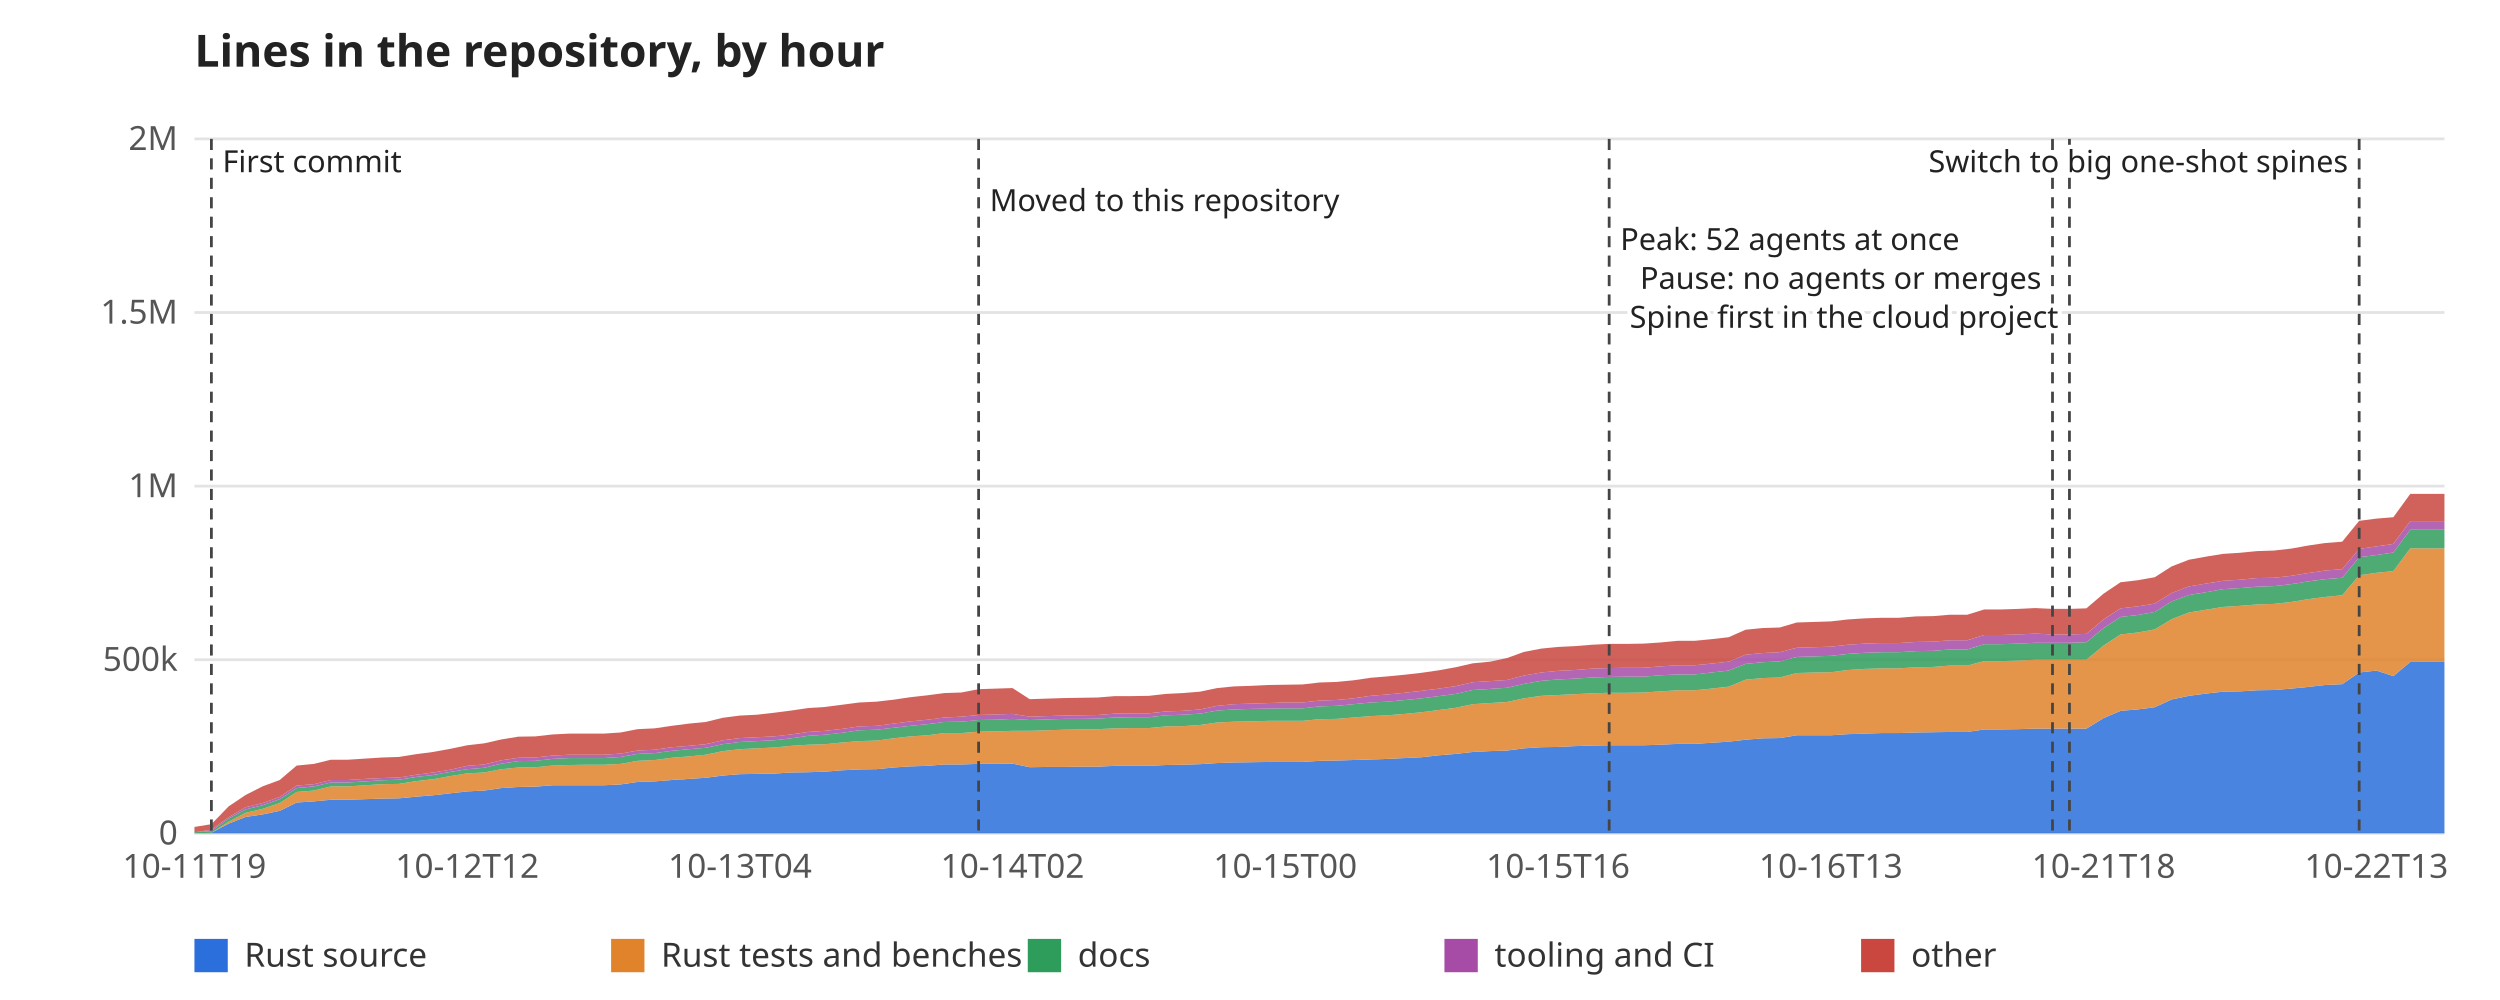
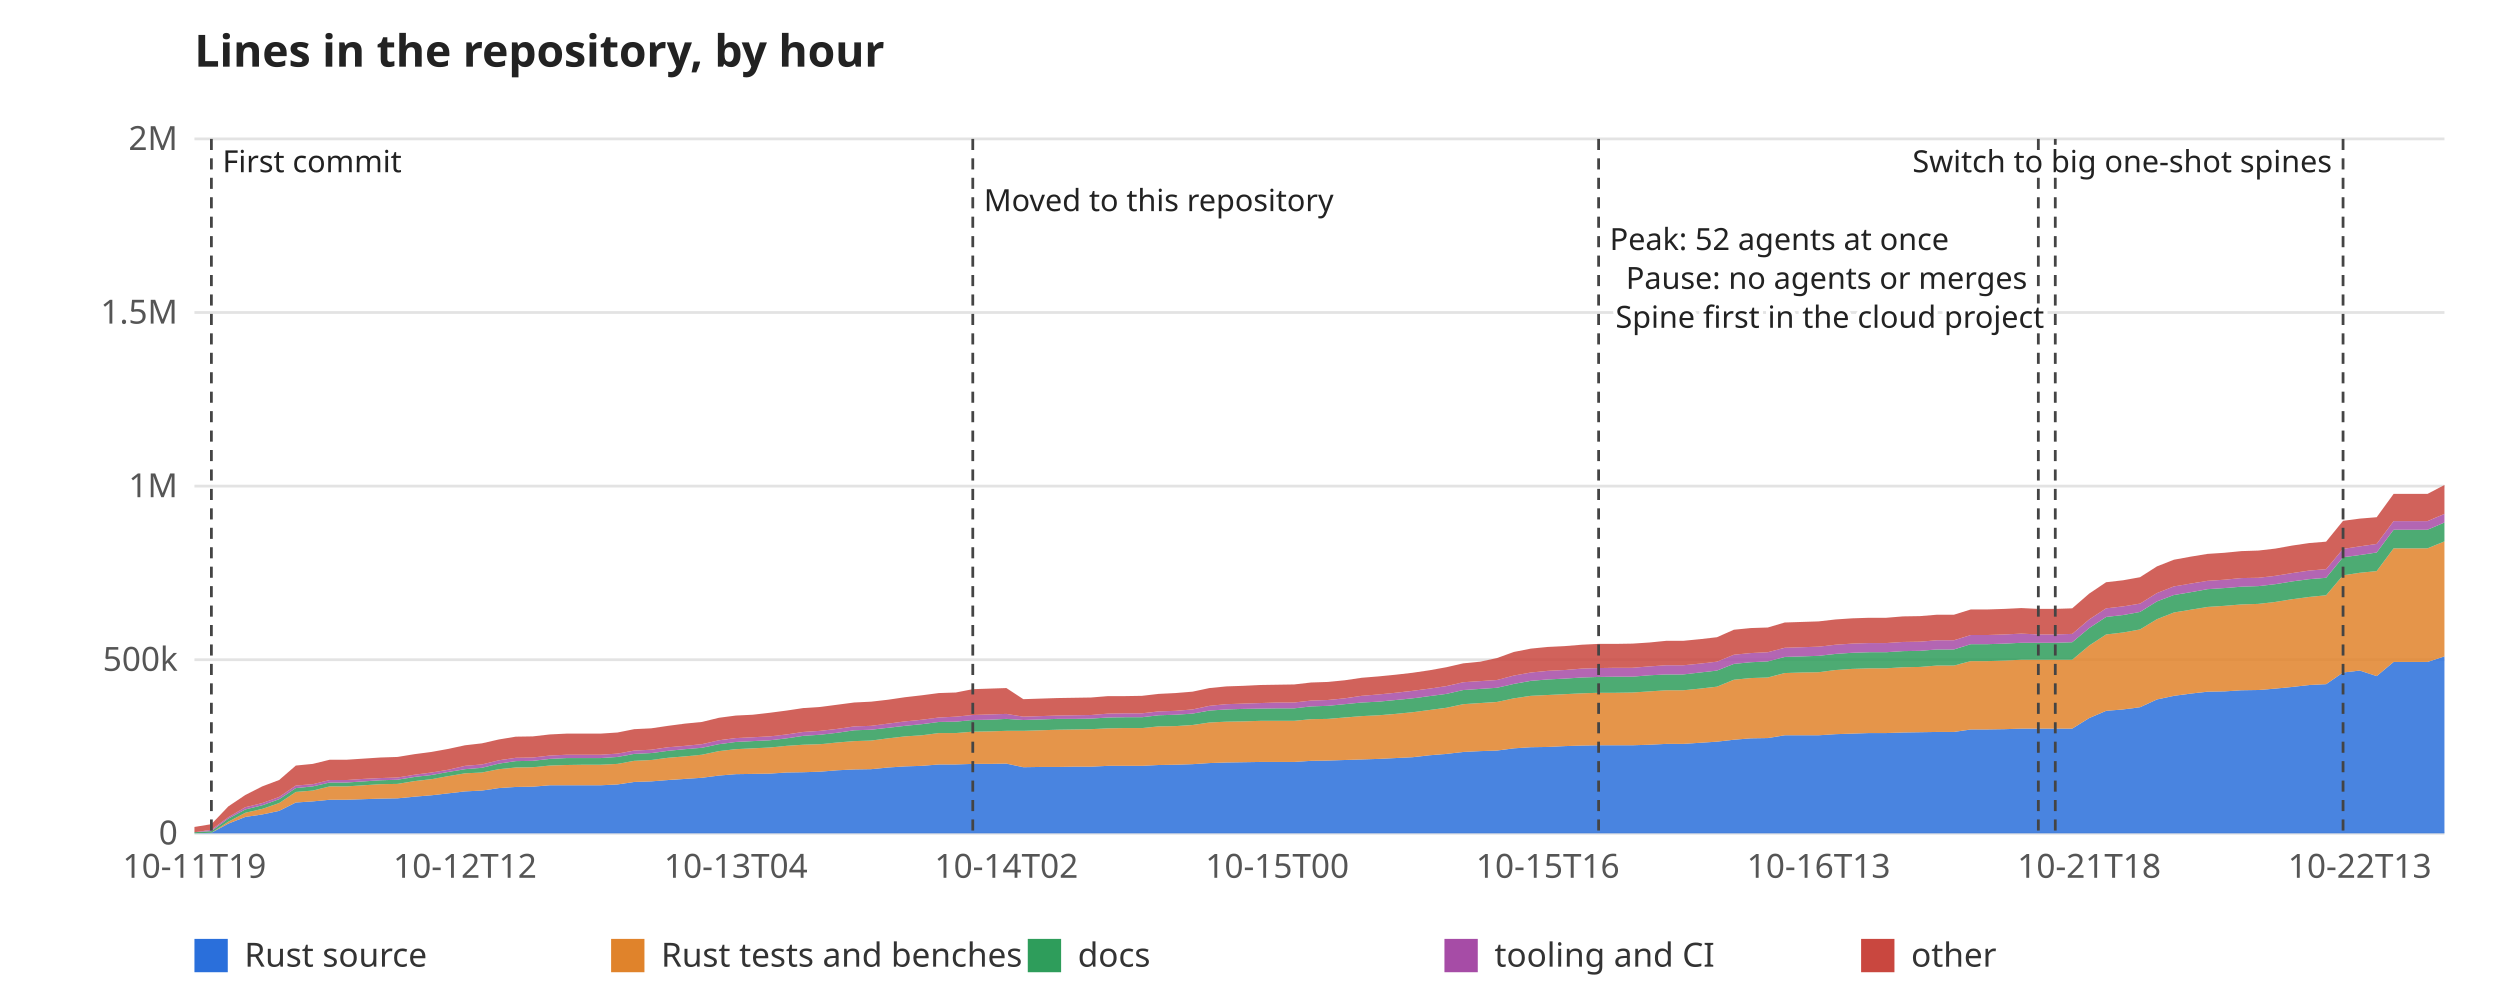
<svg xmlns="http://www.w3.org/2000/svg" viewBox="0 0 900 360" width="900" height="360" font-family="sans-serif" font-size="12">
  <rect width="900" height="360" fill="#fff" />
  <text x="70" y="24" font-size="16" font-weight="bold" fill="#222">Lines in the repository, by hour</text>
  <line x1="70" x2="880" y1="300.0" y2="300.0" stroke="#e3e3e3" />
  <text x="64" y="304.0" text-anchor="end" fill="#555">0</text>
  <line x1="70" x2="880" y1="237.5" y2="237.5" stroke="#e3e3e3" />
  <text x="64" y="241.5" text-anchor="end" fill="#555">500k</text>
  <line x1="70" x2="880" y1="175.0" y2="175.0" stroke="#e3e3e3" />
  <text x="64" y="179.0" text-anchor="end" fill="#555">1M</text>
  <line x1="70" x2="880" y1="112.5" y2="112.5" stroke="#e3e3e3" />
  <text x="64" y="116.5" text-anchor="end" fill="#555">1.5M</text>
  <line x1="70" x2="880" y1="50.0" y2="50.0" stroke="#e3e3e3" />
  <text x="64" y="54.0" text-anchor="end" fill="#555">2M</text>
  <text x="70.0" y="316" text-anchor="middle" fill="#555">10-11T19</text>
-   <text x="168.2" y="316" text-anchor="middle" fill="#555">10-12T12</text>
-   <text x="266.4" y="316" text-anchor="middle" fill="#555">10-13T04</text>
-   <text x="364.5" y="316" text-anchor="middle" fill="#555">10-14T02</text>
-   <text x="462.7" y="316" text-anchor="middle" fill="#555">10-15T00</text>
-   <text x="560.9" y="316" text-anchor="middle" fill="#555">10-15T16</text>
-   <text x="659.1" y="316" text-anchor="middle" fill="#555">10-16T13</text>
-   <text x="757.3" y="316" text-anchor="middle" fill="#555">10-21T18</text>
-   <text x="855.5" y="316" text-anchor="middle" fill="#555">10-22T13</text>
-   <polygon points="70.0,300.0 76.1,299.8 82.3,296.5 88.4,294.1 94.5,293.2 100.7,291.9 106.8,288.9 113.0,288.5 119.1,287.9 125.2,287.9 131.4,287.7 137.5,287.5 143.6,287.4 149.8,286.8 155.9,286.3 162.0,285.6 168.2,284.9 174.3,284.6 180.5,283.7 186.6,283.3 192.7,283.2 198.9,282.7 205.0,282.7 211.1,282.7 217.3,282.7 223.4,282.4 229.5,281.5 235.7,281.3 241.8,280.8 248.0,280.4 254.1,280.0 260.2,279.2 266.4,278.7 272.5,278.6 278.6,278.5 284.8,278.1 290.9,278.0 297.0,277.8 303.2,277.3 309.3,277.0 315.5,276.9 321.6,276.3 327.7,275.9 333.9,275.7 340.0,275.2 346.1,275.2 352.3,275.0 358.4,275.0 364.5,274.9 370.7,276.2 376.8,276.1 383.0,276.1 389.1,276.0 395.2,276.0 401.4,275.7 407.5,275.7 413.6,275.7 419.8,275.4 425.9,275.3 432.0,275.1 438.2,274.7 444.3,274.5 450.5,274.4 456.6,274.3 462.7,274.3 468.9,274.3 475.0,273.9 481.1,273.8 487.3,273.6 493.4,273.4 499.5,273.2 505.7,272.9 511.8,272.6 518.0,271.9 524.1,271.4 530.2,270.7 536.4,270.4 542.5,270.2 548.6,269.4 554.8,269.0 560.9,268.9 567.0,268.6 573.2,268.4 579.3,268.3 585.5,268.3 591.6,268.3 597.7,268.1 603.9,267.8 610.0,267.8 616.1,267.4 622.3,267.0 628.4,266.3 634.5,265.8 640.7,265.7 646.8,264.7 653.0,264.7 659.1,264.7 665.2,264.3 671.4,264.1 677.5,263.9 683.6,263.9 689.8,263.7 695.9,263.6 702.0,263.5 708.2,263.5 714.3,262.6 720.5,262.6 726.6,262.5 732.7,262.3 738.9,262.3 745.0,262.3 751.1,262.3 757.3,258.5 763.4,255.9 769.5,255.4 775.7,254.6 781.8,251.8 788.0,250.5 794.1,249.7 800.2,249.0 806.4,248.9 812.5,248.5 818.6,248.4 824.8,247.9 830.9,247.3 837.0,246.6 843.2,246.3 849.3,242.1 855.5,241.4 861.6,243.4 867.7,238.3 873.9,238.3 880.0,238.3 880.0,300.0 873.9,300.0 867.7,300.0 861.6,300.0 855.5,300.0 849.3,300.0 843.2,300.0 837.0,300.0 830.9,300.0 824.8,300.0 818.6,300.0 812.5,300.0 806.4,300.0 800.2,300.0 794.1,300.0 788.0,300.0 781.8,300.0 775.7,300.0 769.5,300.0 763.4,300.0 757.3,300.0 751.1,300.0 745.0,300.0 738.9,300.0 732.7,300.0 726.6,300.0 720.5,300.0 714.3,300.0 708.2,300.0 702.0,300.0 695.9,300.0 689.8,300.0 683.6,300.0 677.5,300.0 671.4,300.0 665.2,300.0 659.1,300.0 653.0,300.0 646.8,300.0 640.7,300.0 634.5,300.0 628.4,300.0 622.3,300.0 616.1,300.0 610.0,300.0 603.9,300.0 597.7,300.0 591.6,300.0 585.5,300.0 579.3,300.0 573.2,300.0 567.0,300.0 560.9,300.0 554.8,300.0 548.6,300.0 542.5,300.0 536.4,300.0 530.2,300.0 524.1,300.0 518.0,300.0 511.8,300.0 505.7,300.0 499.5,300.0 493.4,300.0 487.3,300.0 481.1,300.0 475.0,300.0 468.9,300.0 462.7,300.0 456.6,300.0 450.5,300.0 444.3,300.0 438.2,300.0 432.0,300.0 425.9,300.0 419.8,300.0 413.6,300.0 407.5,300.0 401.4,300.0 395.2,300.0 389.1,300.0 383.0,300.0 376.8,300.0 370.7,300.0 364.5,300.0 358.4,300.0 352.3,300.0 346.1,300.0 340.0,300.0 333.9,300.0 327.7,300.0 321.6,300.0 315.5,300.0 309.3,300.0 303.2,300.0 297.0,300.0 290.9,300.0 284.8,300.0 278.6,300.0 272.5,300.0 266.4,300.0 260.2,300.0 254.1,300.0 248.0,300.0 241.8,300.0 235.7,300.0 229.5,300.0 223.4,300.0 217.3,300.0 211.1,300.0 205.0,300.0 198.9,300.0 192.7,300.0 186.6,300.0 180.5,300.0 174.3,300.0 168.2,300.0 162.0,300.0 155.9,300.0 149.8,300.0 143.6,300.0 137.5,300.0 131.4,300.0 125.2,300.0 119.1,300.0 113.0,300.0 106.8,300.0 100.7,300.0 94.5,300.0 88.4,300.0 82.3,300.0 76.1,300.0 70.0,300.0" fill="#2a6fdb" fill-opacity="0.85" />
-   <polygon points="70.0,300.0 76.1,299.8 82.3,295.8 88.4,292.6 94.5,291.2 100.7,289.1 106.8,285.1 113.0,284.6 119.1,283.1 125.2,283.1 131.4,282.7 137.5,282.3 143.6,282.2 149.8,281.2 155.9,280.5 162.0,279.4 168.2,278.4 174.3,278.1 180.5,276.9 186.6,276.3 192.7,276.2 198.9,275.6 205.0,275.4 211.1,275.3 217.3,275.3 223.4,275.0 229.5,273.9 235.7,273.6 241.8,272.8 248.0,272.3 254.1,271.7 260.2,270.4 266.4,269.7 272.5,269.4 278.6,269.1 284.8,268.5 290.9,268.1 297.0,267.9 303.2,267.3 309.3,266.8 315.5,266.6 321.6,265.8 327.7,265.1 333.9,264.7 340.0,263.9 346.1,263.9 352.3,263.4 358.4,263.3 364.5,263.1 370.7,263.1 376.8,262.9 383.0,262.7 389.1,262.6 395.2,262.5 401.4,262.2 407.5,262.1 413.6,262.1 419.8,261.5 425.9,261.4 432.0,261.0 438.2,260.1 444.3,259.8 450.5,259.7 456.6,259.5 462.7,259.5 468.9,259.5 475.0,258.9 481.1,258.8 487.3,258.3 493.4,257.8 499.5,257.5 505.7,257.0 511.8,256.4 518.0,255.6 524.1,254.8 530.2,253.5 536.4,253.1 542.5,252.7 548.6,251.4 554.8,250.5 560.9,250.2 567.0,249.9 573.2,249.6 579.3,249.4 585.5,249.4 591.6,249.3 597.7,248.9 603.9,248.5 610.0,248.5 616.1,247.9 622.3,247.2 628.4,244.7 634.5,244.1 640.7,243.9 646.8,242.3 653.0,242.1 659.1,242.0 665.2,241.2 671.4,240.8 677.5,240.6 683.6,240.6 689.8,240.2 695.9,240.1 702.0,239.6 708.2,239.6 714.3,238.0 720.5,238.0 726.6,237.8 732.7,237.5 738.9,237.5 745.0,237.5 751.1,237.5 757.3,232.4 763.4,228.4 769.5,227.7 775.7,226.6 781.8,222.9 788.0,220.5 794.1,219.5 800.2,218.5 806.4,218.1 812.5,217.6 818.6,217.4 824.8,216.7 830.9,215.7 837.0,214.9 843.2,214.3 849.3,207.1 855.5,206.2 861.6,205.6 867.7,197.4 873.9,197.4 880.0,197.4 880.0,238.3 873.9,238.3 867.7,238.3 861.6,243.4 855.5,241.4 849.3,242.1 843.2,246.3 837.0,246.6 830.9,247.3 824.8,247.9 818.6,248.4 812.5,248.5 806.4,248.9 800.2,249.0 794.1,249.7 788.0,250.5 781.8,251.8 775.7,254.6 769.5,255.4 763.4,255.9 757.3,258.5 751.1,262.3 745.0,262.3 738.9,262.3 732.7,262.3 726.6,262.5 720.5,262.6 714.3,262.6 708.2,263.5 702.0,263.5 695.9,263.6 689.8,263.7 683.6,263.9 677.5,263.9 671.4,264.1 665.2,264.3 659.1,264.7 653.0,264.7 646.8,264.7 640.7,265.7 634.5,265.8 628.4,266.3 622.3,267.0 616.1,267.4 610.0,267.8 603.9,267.8 597.7,268.1 591.6,268.3 585.5,268.3 579.3,268.3 573.2,268.4 567.0,268.6 560.9,268.9 554.8,269.0 548.6,269.4 542.5,270.2 536.4,270.4 530.2,270.7 524.1,271.4 518.0,271.9 511.8,272.6 505.7,272.9 499.5,273.2 493.4,273.4 487.3,273.6 481.1,273.8 475.0,273.9 468.9,274.3 462.7,274.3 456.6,274.3 450.5,274.4 444.3,274.5 438.2,274.7 432.0,275.1 425.9,275.3 419.8,275.4 413.6,275.7 407.5,275.7 401.4,275.7 395.2,276.0 389.1,276.0 383.0,276.1 376.8,276.1 370.7,276.2 364.5,274.9 358.4,275.0 352.3,275.0 346.1,275.2 340.0,275.2 333.9,275.7 327.7,275.9 321.6,276.3 315.5,276.9 309.3,277.0 303.2,277.3 297.0,277.8 290.9,278.0 284.8,278.1 278.6,278.5 272.5,278.6 266.4,278.7 260.2,279.2 254.1,280.0 248.0,280.4 241.8,280.8 235.7,281.3 229.5,281.5 223.4,282.4 217.3,282.7 211.1,282.7 205.0,282.7 198.9,282.7 192.7,283.2 186.6,283.3 180.5,283.7 174.3,284.6 168.2,284.9 162.0,285.6 155.9,286.3 149.8,286.8 143.6,287.4 137.5,287.5 131.4,287.7 125.2,287.9 119.1,287.9 113.0,288.5 106.8,288.9 100.7,291.9 94.5,293.2 88.4,294.1 82.3,296.5 76.1,299.8 70.0,300.0" fill="#e0832b" fill-opacity="0.85" />
-   <polygon points="70.0,299.6 76.1,299.2 82.3,294.7 88.4,291.4 94.5,289.9 100.7,287.7 106.8,283.7 113.0,283.1 119.1,281.7 125.2,281.7 131.4,281.3 137.5,280.9 143.6,280.7 149.8,279.7 155.9,279.0 162.0,277.9 168.2,276.9 174.3,276.4 180.5,274.9 186.6,274.0 192.7,273.9 198.9,273.2 205.0,272.9 211.1,272.9 217.3,272.9 223.4,272.5 229.5,271.4 235.7,271.1 241.8,270.3 248.0,269.7 254.1,269.2 260.2,267.9 266.4,267.1 272.5,266.8 278.6,266.5 284.8,265.8 290.9,264.9 297.0,264.5 303.2,263.8 309.3,262.9 315.5,262.7 321.6,262.0 327.7,261.3 333.9,260.7 340.0,259.9 346.1,259.8 352.3,259.2 358.4,259.1 364.5,258.8 370.7,259.2 376.8,259.0 383.0,258.8 389.1,258.8 395.2,258.7 401.4,258.3 407.5,258.2 413.6,258.2 419.8,257.5 425.9,257.3 432.0,256.9 438.2,255.8 444.3,255.4 450.5,255.2 456.6,255.1 462.7,255.0 468.9,255.0 475.0,254.3 481.1,254.1 487.3,253.5 493.4,252.9 499.5,252.6 505.7,252.0 511.8,251.4 518.0,250.6 524.1,249.8 530.2,248.4 536.4,248.0 542.5,247.6 548.6,246.2 554.8,245.1 560.9,244.6 567.0,244.3 573.2,243.9 579.3,243.7 585.5,243.6 591.6,243.6 597.7,243.1 603.9,242.8 610.0,242.8 616.1,242.1 622.3,241.4 628.4,239.0 634.5,238.4 640.7,238.1 646.8,236.5 653.0,236.3 659.1,236.1 665.2,235.4 671.4,235.0 677.5,234.8 683.6,234.8 689.8,234.4 695.9,234.3 702.0,233.8 708.2,233.8 714.3,231.9 720.5,231.9 726.6,231.7 732.7,231.4 738.9,231.4 745.0,231.4 751.1,231.2 757.3,226.1 763.4,222.1 769.5,221.4 775.7,220.3 781.8,216.5 788.0,214.2 794.1,213.2 800.2,212.1 806.4,211.7 812.5,211.2 818.6,211.0 824.8,210.3 830.9,209.3 837.0,208.5 843.2,208.0 849.3,200.6 855.5,199.8 861.6,198.9 867.7,190.7 873.9,190.7 880.0,190.7 880.0,197.4 873.9,197.4 867.7,197.4 861.6,205.6 855.5,206.2 849.3,207.1 843.2,214.3 837.0,214.9 830.9,215.7 824.8,216.7 818.6,217.4 812.5,217.6 806.4,218.1 800.2,218.5 794.1,219.5 788.0,220.5 781.8,222.9 775.7,226.6 769.5,227.7 763.4,228.4 757.3,232.4 751.1,237.5 745.0,237.5 738.9,237.5 732.7,237.5 726.6,237.8 720.5,238.0 714.3,238.0 708.2,239.6 702.0,239.6 695.9,240.1 689.8,240.2 683.6,240.6 677.5,240.6 671.4,240.8 665.2,241.2 659.1,242.0 653.0,242.1 646.8,242.3 640.7,243.9 634.5,244.1 628.4,244.7 622.3,247.2 616.1,247.9 610.0,248.5 603.9,248.5 597.7,248.9 591.6,249.3 585.5,249.4 579.3,249.4 573.2,249.6 567.0,249.9 560.9,250.2 554.8,250.5 548.6,251.4 542.5,252.7 536.4,253.1 530.2,253.5 524.1,254.8 518.0,255.6 511.8,256.4 505.7,257.0 499.5,257.5 493.4,257.8 487.3,258.3 481.1,258.8 475.0,258.9 468.9,259.5 462.7,259.5 456.6,259.5 450.5,259.7 444.3,259.8 438.2,260.1 432.0,261.0 425.9,261.4 419.8,261.5 413.6,262.1 407.5,262.1 401.4,262.2 395.2,262.5 389.1,262.6 383.0,262.7 376.8,262.9 370.7,263.1 364.5,263.1 358.4,263.3 352.3,263.4 346.1,263.9 340.0,263.9 333.9,264.7 327.7,265.1 321.6,265.8 315.5,266.6 309.3,266.8 303.2,267.3 297.0,267.9 290.9,268.1 284.8,268.5 278.6,269.1 272.5,269.4 266.4,269.7 260.2,270.4 254.1,271.7 248.0,272.3 241.8,272.8 235.7,273.6 229.5,273.9 223.4,275.0 217.3,275.3 211.1,275.3 205.0,275.4 198.9,275.6 192.7,276.2 186.6,276.3 180.5,276.9 174.3,278.1 168.2,278.4 162.0,279.4 155.9,280.5 149.8,281.2 143.6,282.2 137.5,282.3 131.4,282.7 125.2,283.1 119.1,283.1 113.0,284.6 106.8,285.1 100.7,289.1 94.5,291.2 88.4,292.6 82.3,295.8 76.1,299.8 70.0,300.0" fill="#2e9d5b" fill-opacity="0.85" />
-   <polygon points="70.0,299.6 76.1,298.7 82.3,294.2 88.4,290.6 94.5,289.1 100.7,286.9 106.8,282.8 113.0,282.3 119.1,280.8 125.2,280.8 131.4,280.4 137.5,280.1 143.6,279.9 149.8,278.9 155.9,278.1 162.0,277.1 168.2,275.7 174.3,275.2 180.5,273.7 186.6,272.8 192.7,272.7 198.9,272.0 205.0,271.7 211.1,271.7 217.3,271.7 223.4,271.3 229.5,270.2 235.7,269.9 241.8,269.0 248.0,268.5 254.1,267.9 260.2,266.5 266.4,265.7 272.5,265.4 278.6,265.1 284.8,264.4 290.9,263.5 297.0,263.1 303.2,262.4 309.3,261.5 315.5,261.3 321.6,260.5 327.7,259.7 333.9,259.1 340.0,258.3 346.1,258.0 352.3,257.4 358.4,257.2 364.5,257.0 370.7,258.0 376.8,257.8 383.0,257.6 389.1,257.5 395.2,257.4 401.4,256.9 407.5,256.8 413.6,256.8 419.8,256.1 425.9,255.9 432.0,255.4 438.2,254.1 444.3,253.5 450.5,253.3 456.6,253.1 462.7,252.9 468.9,252.9 475.0,252.2 481.1,252.0 487.3,251.4 493.4,250.5 499.5,250.0 505.7,249.4 511.8,248.7 518.0,247.9 524.1,247.0 530.2,245.6 536.4,245.2 542.5,244.8 548.6,243.2 554.8,242.1 560.9,241.5 567.0,241.2 573.2,240.7 579.3,240.5 585.5,240.4 591.6,240.4 597.7,239.9 603.9,239.5 610.0,239.5 616.1,238.9 622.3,238.2 628.4,235.7 634.5,235.1 640.7,234.8 646.8,233.2 653.0,233.0 659.1,232.8 665.2,232.1 671.4,231.7 677.5,231.5 683.6,231.5 689.8,231.1 695.9,231.0 702.0,230.5 708.2,230.5 714.3,228.6 720.5,228.6 726.6,228.4 732.7,228.1 738.9,228.4 745.0,228.4 751.1,228.2 757.3,223.0 763.4,219.0 769.5,218.3 775.7,217.3 781.8,213.5 788.0,211.1 794.1,210.1 800.2,209.1 806.4,208.7 812.5,208.1 818.6,208.0 824.8,207.3 830.9,206.3 837.0,205.4 843.2,204.9 849.3,197.6 855.5,196.7 861.6,195.8 867.7,187.6 873.9,187.6 880.0,187.6 880.0,190.7 873.9,190.7 867.7,190.7 861.6,198.9 855.5,199.8 849.3,200.6 843.2,208.0 837.0,208.5 830.9,209.3 824.8,210.3 818.6,211.0 812.5,211.2 806.4,211.7 800.2,212.1 794.1,213.2 788.0,214.2 781.8,216.5 775.7,220.3 769.5,221.4 763.4,222.1 757.3,226.1 751.1,231.2 745.0,231.4 738.9,231.4 732.7,231.4 726.6,231.7 720.5,231.9 714.3,231.9 708.2,233.8 702.0,233.8 695.9,234.3 689.8,234.4 683.6,234.8 677.5,234.8 671.4,235.0 665.2,235.4 659.1,236.1 653.0,236.3 646.8,236.5 640.7,238.1 634.5,238.4 628.4,239.0 622.3,241.4 616.1,242.1 610.0,242.8 603.9,242.8 597.7,243.1 591.6,243.6 585.5,243.6 579.3,243.7 573.2,243.9 567.0,244.3 560.9,244.6 554.8,245.1 548.6,246.2 542.5,247.6 536.4,248.0 530.2,248.4 524.1,249.8 518.0,250.6 511.8,251.4 505.7,252.0 499.5,252.6 493.4,252.9 487.3,253.5 481.1,254.1 475.0,254.3 468.9,255.0 462.7,255.0 456.6,255.1 450.5,255.2 444.3,255.4 438.2,255.8 432.0,256.9 425.9,257.3 419.8,257.5 413.6,258.2 407.5,258.2 401.4,258.3 395.2,258.7 389.1,258.8 383.0,258.8 376.8,259.0 370.7,259.2 364.5,258.8 358.4,259.1 352.3,259.2 346.1,259.8 340.0,259.9 333.9,260.7 327.7,261.3 321.6,262.0 315.5,262.7 309.3,262.9 303.2,263.8 297.0,264.5 290.9,264.9 284.8,265.8 278.6,266.5 272.5,266.8 266.4,267.1 260.2,267.9 254.1,269.2 248.0,269.7 241.8,270.3 235.7,271.1 229.5,271.4 223.4,272.5 217.3,272.9 211.1,272.9 205.0,272.9 198.9,273.2 192.7,273.9 186.6,274.0 180.5,274.9 174.3,276.4 168.2,276.9 162.0,277.9 155.9,279.0 149.8,279.7 143.6,280.7 137.5,280.9 131.4,281.3 125.2,281.7 119.1,281.7 113.0,283.1 106.8,283.7 100.7,287.7 94.5,289.9 88.4,291.4 82.3,294.7 76.1,299.2 70.0,299.6" fill="#a64ca6" fill-opacity="0.85" />
-   <polygon points="70.0,297.7 76.1,296.7 82.3,290.3 88.4,286.2 94.5,283.1 100.7,280.8 106.8,275.6 113.0,275.0 119.1,273.5 125.2,273.5 131.4,273.1 137.5,272.7 143.6,272.5 149.8,271.5 155.9,270.7 162.0,269.6 168.2,268.3 174.3,267.6 180.5,266.2 186.6,265.2 192.7,265.1 198.9,264.4 205.0,264.1 211.1,264.1 217.3,264.1 223.4,263.7 229.5,262.5 235.7,262.2 241.8,261.3 248.0,260.5 254.1,259.9 260.2,258.4 266.4,257.6 272.5,257.3 278.6,256.6 284.8,255.8 290.9,254.9 297.0,254.5 303.2,253.7 309.3,252.9 315.5,252.6 321.6,251.9 327.7,251.0 333.9,250.3 340.0,249.5 346.1,249.3 352.3,248.1 358.4,247.9 364.5,247.7 370.7,251.7 376.8,251.5 383.0,251.3 389.1,251.2 395.2,251.1 401.4,250.6 407.5,250.6 413.6,250.5 419.8,249.8 425.9,249.5 432.0,249.0 438.2,247.7 444.3,247.1 450.5,246.9 456.6,246.6 462.7,246.5 468.9,246.4 475.0,245.7 481.1,245.5 487.3,244.9 493.4,244.0 499.5,243.5 505.7,242.9 511.8,242.2 518.0,241.3 524.1,240.2 530.2,238.8 536.4,238.2 542.5,236.9 548.6,234.7 554.8,233.5 560.9,232.9 567.0,232.6 573.2,232.1 579.3,231.8 585.5,231.8 591.6,231.7 597.7,231.3 603.9,230.7 610.0,230.7 616.1,230.1 622.3,229.4 628.4,226.7 634.5,226.1 640.7,225.9 646.8,224.1 653.0,223.9 659.1,223.7 665.2,223.0 671.4,222.6 677.5,222.4 683.6,222.4 689.8,221.9 695.9,221.8 702.0,221.3 708.2,221.3 714.3,219.4 720.5,219.4 726.6,219.2 732.7,218.9 738.9,219.2 745.0,219.2 751.1,219.0 757.3,213.7 763.4,209.6 769.5,208.9 775.7,207.8 781.8,203.9 788.0,201.5 794.1,200.4 800.2,199.4 806.4,199.0 812.5,198.4 818.6,198.2 824.8,197.5 830.9,196.4 837.0,195.5 843.2,195.0 849.3,187.5 855.5,186.7 861.6,186.2 867.7,177.8 873.9,177.8 880.0,177.8 880.0,187.6 873.9,187.6 867.7,187.6 861.6,195.8 855.5,196.7 849.3,197.6 843.2,204.9 837.0,205.4 830.9,206.3 824.8,207.3 818.6,208.0 812.5,208.1 806.4,208.7 800.2,209.1 794.1,210.1 788.0,211.1 781.8,213.5 775.7,217.3 769.5,218.3 763.4,219.0 757.3,223.0 751.1,228.2 745.0,228.4 738.9,228.4 732.7,228.1 726.6,228.4 720.5,228.6 714.3,228.6 708.2,230.5 702.0,230.5 695.9,231.0 689.8,231.1 683.6,231.5 677.5,231.5 671.4,231.7 665.2,232.1 659.1,232.8 653.0,233.0 646.8,233.2 640.7,234.8 634.5,235.1 628.4,235.7 622.3,238.2 616.1,238.9 610.0,239.5 603.9,239.5 597.7,239.9 591.6,240.4 585.5,240.4 579.3,240.5 573.2,240.7 567.0,241.2 560.9,241.5 554.8,242.1 548.6,243.2 542.5,244.8 536.4,245.2 530.2,245.6 524.1,247.0 518.0,247.9 511.8,248.7 505.7,249.4 499.5,250.0 493.4,250.5 487.3,251.4 481.1,252.0 475.0,252.2 468.9,252.9 462.7,252.9 456.6,253.1 450.5,253.3 444.3,253.5 438.2,254.1 432.0,255.4 425.9,255.9 419.8,256.1 413.6,256.8 407.5,256.8 401.4,256.9 395.2,257.4 389.1,257.5 383.0,257.6 376.8,257.8 370.7,258.0 364.5,257.0 358.4,257.2 352.3,257.4 346.1,258.0 340.0,258.3 333.9,259.1 327.7,259.7 321.6,260.5 315.5,261.3 309.3,261.5 303.2,262.4 297.0,263.1 290.9,263.5 284.8,264.4 278.6,265.1 272.5,265.4 266.4,265.7 260.2,266.5 254.1,267.9 248.0,268.5 241.8,269.0 235.7,269.9 229.5,270.2 223.4,271.3 217.3,271.7 211.1,271.7 205.0,271.7 198.9,272.0 192.7,272.7 186.6,272.8 180.5,273.7 174.3,275.2 168.2,275.7 162.0,277.1 155.9,278.1 149.8,278.9 143.6,279.9 137.5,280.1 131.4,280.4 125.2,280.8 119.1,280.8 113.0,282.3 106.8,282.8 100.7,286.9 94.5,289.1 88.4,290.6 82.3,294.2 76.1,298.7 70.0,299.6" fill="#c9473f" fill-opacity="0.85" />
+   <text x="167.4" y="316" text-anchor="middle" fill="#555">10-12T12</text>
+   <text x="264.9" y="316" text-anchor="middle" fill="#555">10-13T04</text>
+   <text x="362.3" y="316" text-anchor="middle" fill="#555">10-14T02</text>
+   <text x="459.8" y="316" text-anchor="middle" fill="#555">10-15T00</text>
+   <text x="557.2" y="316" text-anchor="middle" fill="#555">10-15T16</text>
+   <text x="654.7" y="316" text-anchor="middle" fill="#555">10-16T13</text>
+   <text x="752.1" y="316" text-anchor="middle" fill="#555">10-21T18</text>
+   <text x="849.5" y="316" text-anchor="middle" fill="#555">10-22T13</text>
+   <polygon points="70.0,300.0 76.1,299.8 82.2,296.5 88.3,294.1 94.4,293.2 100.5,291.9 106.5,288.9 112.6,288.5 118.7,287.9 124.8,287.9 130.9,287.7 137.0,287.5 143.1,287.4 149.2,286.8 155.3,286.3 161.4,285.6 167.4,284.9 173.5,284.6 179.6,283.7 185.7,283.3 191.8,283.2 197.9,282.7 204.0,282.7 210.1,282.7 216.2,282.7 222.3,282.4 228.3,281.5 234.4,281.3 240.5,280.8 246.6,280.4 252.7,280.0 258.8,279.2 264.9,278.7 271.0,278.6 277.1,278.5 283.2,278.1 289.2,278.0 295.3,277.8 301.4,277.3 307.5,277.0 313.6,276.9 319.7,276.3 325.8,275.9 331.9,275.7 338.0,275.2 344.1,275.2 350.2,275.0 356.2,275.0 362.3,274.9 368.4,276.2 374.5,276.1 380.6,276.1 386.7,276.0 392.8,276.0 398.9,275.7 405.0,275.7 411.1,275.7 417.1,275.4 423.2,275.3 429.3,275.1 435.4,274.7 441.5,274.5 447.6,274.4 453.7,274.3 459.8,274.3 465.9,274.3 472.0,273.9 478.0,273.8 484.1,273.6 490.2,273.4 496.3,273.2 502.4,272.9 508.5,272.6 514.6,271.9 520.7,271.4 526.8,270.7 532.9,270.4 538.9,270.2 545.0,269.4 551.1,269.0 557.2,268.9 563.3,268.6 569.4,268.4 575.5,268.3 581.6,268.3 587.7,268.3 593.8,268.1 599.8,267.8 605.9,267.8 612.0,267.4 618.1,267.0 624.2,266.3 630.3,265.8 636.4,265.7 642.5,264.7 648.6,264.7 654.7,264.7 660.8,264.3 666.8,264.1 672.9,263.9 679.0,263.9 685.1,263.7 691.2,263.6 697.3,263.5 703.4,263.5 709.5,262.6 715.6,262.6 721.7,262.5 727.7,262.3 733.8,262.3 739.9,262.3 746.0,262.3 752.1,258.5 758.2,255.9 764.3,255.4 770.4,254.6 776.5,251.8 782.6,250.5 788.6,249.7 794.7,249.0 800.8,248.9 806.9,248.5 813.0,248.4 819.1,247.9 825.2,247.3 831.3,246.6 837.4,246.3 843.5,242.1 849.5,241.4 855.6,243.4 861.7,238.3 867.8,238.3 873.9,238.3 880.0,236.3 880.0,300.0 873.9,300.0 867.8,300.0 861.7,300.0 855.6,300.0 849.5,300.0 843.5,300.0 837.4,300.0 831.3,300.0 825.2,300.0 819.1,300.0 813.0,300.0 806.9,300.0 800.8,300.0 794.7,300.0 788.6,300.0 782.6,300.0 776.5,300.0 770.4,300.0 764.3,300.0 758.2,300.0 752.1,300.0 746.0,300.0 739.9,300.0 733.8,300.0 727.7,300.0 721.7,300.0 715.6,300.0 709.5,300.0 703.4,300.0 697.3,300.0 691.2,300.0 685.1,300.0 679.0,300.0 672.9,300.0 666.8,300.0 660.8,300.0 654.7,300.0 648.6,300.0 642.5,300.0 636.4,300.0 630.3,300.0 624.2,300.0 618.1,300.0 612.0,300.0 605.9,300.0 599.8,300.0 593.8,300.0 587.7,300.0 581.6,300.0 575.5,300.0 569.4,300.0 563.3,300.0 557.2,300.0 551.1,300.0 545.0,300.0 538.9,300.0 532.9,300.0 526.8,300.0 520.7,300.0 514.6,300.0 508.5,300.0 502.4,300.0 496.3,300.0 490.2,300.0 484.1,300.0 478.0,300.0 472.0,300.0 465.9,300.0 459.8,300.0 453.7,300.0 447.6,300.0 441.5,300.0 435.4,300.0 429.3,300.0 423.2,300.0 417.1,300.0 411.1,300.0 405.0,300.0 398.9,300.0 392.8,300.0 386.7,300.0 380.6,300.0 374.5,300.0 368.4,300.0 362.3,300.0 356.2,300.0 350.2,300.0 344.1,300.0 338.0,300.0 331.9,300.0 325.8,300.0 319.7,300.0 313.6,300.0 307.5,300.0 301.4,300.0 295.3,300.0 289.2,300.0 283.2,300.0 277.1,300.0 271.0,300.0 264.9,300.0 258.8,300.0 252.7,300.0 246.6,300.0 240.5,300.0 234.4,300.0 228.3,300.0 222.3,300.0 216.2,300.0 210.1,300.0 204.0,300.0 197.9,300.0 191.8,300.0 185.7,300.0 179.6,300.0 173.5,300.0 167.4,300.0 161.4,300.0 155.3,300.0 149.2,300.0 143.1,300.0 137.0,300.0 130.9,300.0 124.8,300.0 118.7,300.0 112.6,300.0 106.5,300.0 100.5,300.0 94.4,300.0 88.3,300.0 82.2,300.0 76.1,300.0 70.0,300.0" fill="#2a6fdb" fill-opacity="0.85" />
+   <polygon points="70.0,300.0 76.1,299.8 82.2,295.8 88.3,292.6 94.4,291.2 100.5,289.1 106.5,285.1 112.6,284.6 118.7,283.1 124.8,283.1 130.9,282.7 137.0,282.3 143.1,282.2 149.2,281.2 155.3,280.5 161.4,279.4 167.4,278.4 173.5,278.1 179.6,276.9 185.7,276.3 191.8,276.2 197.9,275.6 204.0,275.4 210.1,275.3 216.2,275.3 222.3,275.0 228.3,273.9 234.4,273.6 240.5,272.8 246.6,272.3 252.7,271.7 258.8,270.4 264.9,269.7 271.0,269.4 277.1,269.1 283.2,268.5 289.2,268.1 295.3,267.9 301.4,267.3 307.5,266.8 313.6,266.6 319.7,265.8 325.8,265.1 331.9,264.7 338.0,263.9 344.1,263.9 350.2,263.4 356.2,263.3 362.3,263.1 368.4,263.1 374.5,262.9 380.6,262.7 386.7,262.6 392.8,262.5 398.9,262.2 405.0,262.1 411.1,262.1 417.1,261.5 423.2,261.4 429.3,261.0 435.4,260.1 441.5,259.8 447.6,259.7 453.7,259.5 459.8,259.5 465.9,259.5 472.0,258.9 478.0,258.8 484.1,258.3 490.2,257.8 496.3,257.5 502.4,257.0 508.5,256.4 514.6,255.6 520.7,254.8 526.8,253.5 532.9,253.1 538.9,252.7 545.0,251.4 551.1,250.5 557.2,250.2 563.3,249.9 569.4,249.6 575.5,249.4 581.6,249.4 587.7,249.3 593.8,248.9 599.8,248.5 605.9,248.5 612.0,247.9 618.1,247.2 624.2,244.7 630.3,244.1 636.4,243.9 642.5,242.3 648.6,242.1 654.7,242.0 660.8,241.2 666.8,240.8 672.9,240.6 679.0,240.6 685.1,240.2 691.2,240.1 697.3,239.6 703.4,239.6 709.5,238.0 715.6,238.0 721.7,237.8 727.7,237.5 733.8,237.5 739.9,237.5 746.0,237.5 752.1,232.4 758.2,228.4 764.3,227.7 770.4,226.6 776.5,222.9 782.6,220.5 788.6,219.5 794.7,218.5 800.8,218.1 806.9,217.6 813.0,217.4 819.1,216.7 825.2,215.7 831.3,214.9 837.4,214.3 843.5,207.1 849.5,206.2 855.6,205.6 861.7,197.4 867.8,197.4 873.9,197.4 880.0,194.9 880.0,236.3 873.9,238.3 867.8,238.3 861.7,238.3 855.6,243.4 849.5,241.4 843.5,242.1 837.4,246.3 831.3,246.6 825.2,247.3 819.1,247.9 813.0,248.4 806.9,248.5 800.8,248.9 794.7,249.0 788.6,249.7 782.6,250.5 776.5,251.8 770.4,254.6 764.3,255.4 758.2,255.9 752.1,258.5 746.0,262.3 739.9,262.3 733.8,262.3 727.7,262.3 721.7,262.5 715.6,262.6 709.5,262.6 703.4,263.5 697.3,263.5 691.2,263.6 685.1,263.7 679.0,263.9 672.9,263.9 666.8,264.1 660.8,264.3 654.7,264.7 648.6,264.7 642.5,264.7 636.4,265.7 630.3,265.8 624.2,266.3 618.1,267.0 612.0,267.4 605.9,267.8 599.8,267.8 593.8,268.1 587.7,268.3 581.6,268.3 575.5,268.3 569.4,268.4 563.3,268.6 557.2,268.9 551.1,269.0 545.0,269.4 538.9,270.2 532.9,270.4 526.8,270.7 520.7,271.4 514.6,271.9 508.5,272.6 502.4,272.9 496.3,273.2 490.2,273.4 484.1,273.6 478.0,273.8 472.0,273.9 465.9,274.3 459.8,274.3 453.7,274.3 447.6,274.4 441.5,274.5 435.4,274.7 429.3,275.1 423.2,275.3 417.1,275.4 411.1,275.7 405.0,275.7 398.9,275.7 392.8,276.0 386.7,276.0 380.6,276.1 374.5,276.1 368.4,276.2 362.3,274.9 356.2,275.0 350.2,275.0 344.1,275.2 338.0,275.2 331.9,275.7 325.8,275.9 319.7,276.3 313.6,276.9 307.5,277.0 301.4,277.3 295.3,277.8 289.2,278.0 283.2,278.1 277.1,278.5 271.0,278.6 264.9,278.7 258.8,279.2 252.7,280.0 246.6,280.4 240.5,280.8 234.4,281.3 228.3,281.5 222.3,282.4 216.2,282.7 210.1,282.7 204.0,282.7 197.9,282.7 191.8,283.2 185.7,283.3 179.6,283.7 173.5,284.6 167.4,284.9 161.4,285.6 155.3,286.3 149.2,286.8 143.1,287.4 137.0,287.5 130.9,287.7 124.8,287.9 118.7,287.9 112.6,288.5 106.5,288.9 100.5,291.9 94.4,293.2 88.3,294.1 82.2,296.5 76.1,299.8 70.0,300.0" fill="#e0832b" fill-opacity="0.85" />
+   <polygon points="70.0,299.6 76.1,299.2 82.2,294.7 88.3,291.4 94.4,289.9 100.5,287.7 106.5,283.7 112.6,283.1 118.7,281.7 124.8,281.7 130.9,281.3 137.0,280.9 143.1,280.7 149.2,279.7 155.3,279.0 161.4,277.9 167.4,276.9 173.5,276.4 179.6,274.9 185.7,274.0 191.8,273.9 197.9,273.2 204.0,272.9 210.1,272.9 216.2,272.9 222.3,272.5 228.3,271.4 234.4,271.1 240.5,270.3 246.6,269.7 252.7,269.2 258.8,267.9 264.9,267.1 271.0,266.8 277.1,266.5 283.2,265.8 289.2,264.9 295.3,264.5 301.4,263.8 307.5,262.9 313.6,262.7 319.7,262.0 325.8,261.3 331.9,260.7 338.0,259.9 344.1,259.8 350.2,259.2 356.2,259.1 362.3,258.8 368.4,259.2 374.5,259.0 380.6,258.8 386.7,258.8 392.8,258.7 398.9,258.3 405.0,258.2 411.1,258.2 417.1,257.5 423.2,257.3 429.3,256.9 435.4,255.8 441.5,255.4 447.6,255.2 453.7,255.1 459.8,255.0 465.9,255.0 472.0,254.3 478.0,254.1 484.1,253.5 490.2,252.9 496.3,252.6 502.4,252.0 508.5,251.4 514.6,250.6 520.7,249.8 526.8,248.4 532.9,248.0 538.9,247.6 545.0,246.2 551.1,245.1 557.2,244.6 563.3,244.3 569.4,243.9 575.5,243.7 581.6,243.6 587.7,243.6 593.8,243.1 599.8,242.8 605.9,242.8 612.0,242.1 618.1,241.4 624.2,239.0 630.3,238.4 636.4,238.1 642.5,236.5 648.6,236.3 654.7,236.1 660.8,235.4 666.8,235.0 672.9,234.8 679.0,234.8 685.1,234.4 691.2,234.3 697.3,233.8 703.4,233.8 709.5,231.9 715.6,231.9 721.7,231.7 727.7,231.4 733.8,231.4 739.9,231.4 746.0,231.2 752.1,226.1 758.2,222.1 764.3,221.4 770.4,220.3 776.5,216.5 782.6,214.2 788.6,213.2 794.7,212.1 800.8,211.7 806.9,211.2 813.0,211.0 819.1,210.3 825.2,209.3 831.3,208.5 837.4,208.0 843.5,200.6 849.5,199.8 855.6,198.9 861.7,190.7 867.8,190.7 873.9,190.7 880.0,188.1 880.0,194.9 873.9,197.4 867.8,197.4 861.7,197.4 855.6,205.6 849.5,206.2 843.5,207.1 837.4,214.3 831.3,214.9 825.2,215.7 819.1,216.7 813.0,217.4 806.9,217.6 800.8,218.1 794.7,218.5 788.6,219.5 782.6,220.5 776.5,222.9 770.4,226.6 764.3,227.7 758.2,228.4 752.1,232.4 746.0,237.5 739.9,237.5 733.8,237.5 727.7,237.5 721.7,237.8 715.6,238.0 709.5,238.0 703.4,239.6 697.3,239.6 691.2,240.1 685.1,240.2 679.0,240.6 672.9,240.6 666.8,240.8 660.8,241.2 654.7,242.0 648.6,242.1 642.5,242.3 636.4,243.9 630.3,244.1 624.2,244.7 618.1,247.2 612.0,247.9 605.9,248.5 599.8,248.5 593.8,248.9 587.7,249.3 581.6,249.4 575.5,249.4 569.4,249.6 563.3,249.9 557.2,250.2 551.1,250.5 545.0,251.4 538.9,252.7 532.9,253.1 526.8,253.5 520.7,254.8 514.6,255.6 508.5,256.4 502.4,257.0 496.3,257.5 490.2,257.8 484.1,258.3 478.0,258.8 472.0,258.9 465.9,259.5 459.8,259.5 453.7,259.5 447.6,259.7 441.5,259.8 435.4,260.1 429.3,261.0 423.2,261.4 417.1,261.5 411.1,262.1 405.0,262.1 398.9,262.2 392.8,262.5 386.7,262.6 380.6,262.7 374.5,262.9 368.4,263.1 362.3,263.1 356.2,263.3 350.2,263.4 344.1,263.9 338.0,263.9 331.9,264.7 325.8,265.1 319.7,265.8 313.6,266.6 307.5,266.8 301.4,267.3 295.3,267.9 289.2,268.1 283.2,268.5 277.1,269.1 271.0,269.4 264.9,269.7 258.8,270.4 252.7,271.7 246.6,272.3 240.5,272.8 234.4,273.6 228.3,273.9 222.3,275.0 216.2,275.3 210.1,275.3 204.0,275.4 197.9,275.6 191.8,276.2 185.7,276.3 179.6,276.9 173.5,278.1 167.4,278.4 161.4,279.4 155.3,280.5 149.2,281.2 143.1,282.2 137.0,282.3 130.9,282.7 124.8,283.1 118.7,283.1 112.6,284.6 106.5,285.1 100.5,289.1 94.4,291.2 88.3,292.6 82.2,295.8 76.1,299.8 70.0,300.0" fill="#2e9d5b" fill-opacity="0.85" />
+   <polygon points="70.0,299.6 76.1,298.7 82.2,294.2 88.3,290.6 94.4,289.1 100.5,286.9 106.5,282.8 112.6,282.3 118.7,280.8 124.8,280.8 130.9,280.4 137.0,280.1 143.1,279.9 149.2,278.9 155.3,278.1 161.4,277.1 167.4,275.7 173.5,275.2 179.6,273.7 185.7,272.8 191.8,272.7 197.9,272.0 204.0,271.7 210.1,271.7 216.2,271.7 222.3,271.3 228.3,270.2 234.4,269.9 240.5,269.0 246.6,268.5 252.7,267.9 258.8,266.5 264.9,265.7 271.0,265.4 277.1,265.1 283.2,264.4 289.2,263.5 295.3,263.1 301.4,262.4 307.5,261.5 313.6,261.3 319.7,260.5 325.8,259.7 331.9,259.1 338.0,258.3 344.1,258.0 350.2,257.4 356.2,257.2 362.3,257.0 368.4,258.0 374.5,257.8 380.6,257.6 386.7,257.5 392.8,257.4 398.9,256.9 405.0,256.8 411.1,256.8 417.1,256.1 423.2,255.9 429.3,255.4 435.4,254.1 441.5,253.5 447.6,253.3 453.7,253.1 459.8,252.9 465.9,252.9 472.0,252.2 478.0,252.0 484.1,251.4 490.2,250.5 496.3,250.0 502.4,249.4 508.5,248.7 514.6,247.9 520.7,247.0 526.8,245.6 532.9,245.2 538.9,244.8 545.0,243.2 551.1,242.1 557.2,241.5 563.3,241.2 569.4,240.7 575.5,240.5 581.6,240.4 587.7,240.4 593.8,239.9 599.8,239.5 605.9,239.5 612.0,238.9 618.1,238.2 624.2,235.7 630.3,235.1 636.4,234.8 642.5,233.2 648.6,233.0 654.7,232.8 660.8,232.1 666.8,231.7 672.9,231.5 679.0,231.5 685.1,231.1 691.2,231.0 697.3,230.5 703.4,230.5 709.5,228.6 715.6,228.6 721.7,228.4 727.7,228.1 733.8,228.4 739.9,228.4 746.0,228.2 752.1,223.0 758.2,219.0 764.3,218.3 770.4,217.3 776.5,213.5 782.6,211.1 788.6,210.1 794.7,209.1 800.8,208.7 806.9,208.1 813.0,208.0 819.1,207.3 825.2,206.3 831.3,205.4 837.4,204.9 843.5,197.6 849.5,196.7 855.6,195.8 861.7,187.6 867.8,187.6 873.9,187.6 880.0,185.0 880.0,188.1 873.9,190.7 867.8,190.7 861.7,190.7 855.6,198.9 849.5,199.8 843.5,200.6 837.4,208.0 831.3,208.5 825.2,209.3 819.1,210.3 813.0,211.0 806.9,211.2 800.8,211.7 794.7,212.1 788.6,213.2 782.6,214.2 776.5,216.5 770.4,220.3 764.3,221.4 758.2,222.1 752.1,226.1 746.0,231.2 739.9,231.4 733.8,231.4 727.7,231.4 721.7,231.7 715.6,231.9 709.5,231.9 703.4,233.8 697.3,233.8 691.2,234.3 685.1,234.4 679.0,234.8 672.9,234.8 666.8,235.0 660.8,235.4 654.7,236.1 648.6,236.3 642.5,236.5 636.4,238.1 630.3,238.4 624.2,239.0 618.1,241.4 612.0,242.1 605.9,242.8 599.8,242.8 593.8,243.1 587.7,243.6 581.6,243.6 575.5,243.7 569.4,243.9 563.3,244.3 557.2,244.6 551.1,245.1 545.0,246.2 538.9,247.6 532.9,248.0 526.8,248.4 520.7,249.8 514.6,250.6 508.5,251.4 502.4,252.0 496.3,252.6 490.2,252.9 484.1,253.5 478.0,254.1 472.0,254.3 465.9,255.0 459.8,255.0 453.7,255.1 447.6,255.2 441.5,255.4 435.4,255.8 429.3,256.9 423.2,257.3 417.1,257.5 411.1,258.2 405.0,258.2 398.9,258.3 392.8,258.7 386.7,258.8 380.6,258.8 374.5,259.0 368.4,259.2 362.3,258.8 356.2,259.1 350.2,259.2 344.1,259.8 338.0,259.9 331.9,260.7 325.8,261.3 319.7,262.0 313.6,262.7 307.5,262.9 301.4,263.8 295.3,264.5 289.2,264.9 283.2,265.8 277.1,266.5 271.0,266.8 264.9,267.1 258.8,267.9 252.7,269.2 246.6,269.7 240.5,270.3 234.4,271.1 228.3,271.4 222.3,272.5 216.2,272.9 210.1,272.9 204.0,272.9 197.9,273.2 191.8,273.9 185.7,274.0 179.6,274.9 173.5,276.4 167.4,276.9 161.4,277.9 155.3,279.0 149.2,279.7 143.1,280.7 137.0,280.9 130.9,281.3 124.8,281.7 118.7,281.7 112.6,283.1 106.5,283.7 100.5,287.7 94.4,289.9 88.3,291.4 82.2,294.7 76.1,299.2 70.0,299.6" fill="#a64ca6" fill-opacity="0.85" />
+   <polygon points="70.0,297.7 76.1,296.7 82.2,290.3 88.3,286.2 94.4,283.1 100.5,280.8 106.5,275.6 112.6,275.0 118.7,273.5 124.8,273.5 130.9,273.1 137.0,272.7 143.1,272.5 149.2,271.5 155.3,270.7 161.4,269.6 167.4,268.3 173.5,267.6 179.6,266.2 185.7,265.2 191.8,265.1 197.9,264.4 204.0,264.1 210.1,264.1 216.2,264.1 222.3,263.7 228.3,262.5 234.4,262.2 240.5,261.3 246.6,260.5 252.7,259.9 258.8,258.4 264.9,257.6 271.0,257.3 277.1,256.6 283.2,255.8 289.2,254.9 295.3,254.5 301.4,253.7 307.5,252.9 313.6,252.6 319.7,251.9 325.8,251.0 331.9,250.3 338.0,249.5 344.1,249.3 350.2,248.1 356.2,247.9 362.3,247.7 368.4,251.7 374.5,251.5 380.6,251.3 386.7,251.2 392.8,251.1 398.9,250.6 405.0,250.6 411.1,250.5 417.1,249.8 423.2,249.5 429.3,249.0 435.4,247.7 441.5,247.1 447.6,246.9 453.7,246.6 459.8,246.5 465.9,246.4 472.0,245.7 478.0,245.5 484.1,244.9 490.2,244.0 496.3,243.5 502.4,242.9 508.5,242.2 514.6,241.3 520.7,240.2 526.8,238.8 532.9,238.2 538.9,236.9 545.0,234.7 551.1,233.5 557.2,232.9 563.3,232.6 569.4,232.1 575.5,231.8 581.6,231.8 587.7,231.7 593.8,231.3 599.8,230.7 605.9,230.7 612.0,230.1 618.1,229.4 624.2,226.7 630.3,226.1 636.4,225.9 642.5,224.1 648.6,223.9 654.7,223.7 660.8,223.0 666.8,222.6 672.9,222.4 679.0,222.4 685.1,221.9 691.2,221.8 697.3,221.3 703.4,221.3 709.5,219.4 715.6,219.4 721.7,219.2 727.7,218.9 733.8,219.2 739.9,219.2 746.0,219.0 752.1,213.7 758.2,209.6 764.3,208.9 770.4,207.8 776.5,203.9 782.6,201.5 788.6,200.4 794.7,199.4 800.8,199.0 806.9,198.4 813.0,198.2 819.1,197.5 825.2,196.4 831.3,195.5 837.4,195.0 843.5,187.5 849.5,186.7 855.6,186.2 861.7,177.8 867.8,177.8 873.9,177.8 880.0,174.6 880.0,185.0 873.9,187.6 867.8,187.6 861.7,187.6 855.6,195.8 849.5,196.7 843.5,197.6 837.4,204.9 831.3,205.4 825.2,206.3 819.1,207.3 813.0,208.0 806.9,208.1 800.8,208.7 794.7,209.1 788.6,210.1 782.6,211.1 776.5,213.5 770.4,217.3 764.3,218.3 758.2,219.0 752.1,223.0 746.0,228.2 739.9,228.4 733.8,228.4 727.7,228.1 721.7,228.4 715.6,228.6 709.5,228.6 703.4,230.5 697.3,230.5 691.2,231.0 685.1,231.1 679.0,231.5 672.9,231.5 666.8,231.7 660.8,232.1 654.7,232.8 648.6,233.0 642.5,233.2 636.4,234.8 630.3,235.1 624.2,235.7 618.1,238.2 612.0,238.9 605.9,239.5 599.8,239.5 593.8,239.9 587.7,240.4 581.6,240.4 575.5,240.5 569.4,240.7 563.3,241.2 557.2,241.5 551.1,242.1 545.0,243.2 538.9,244.8 532.9,245.2 526.8,245.6 520.7,247.0 514.6,247.9 508.5,248.7 502.4,249.4 496.3,250.0 490.2,250.5 484.1,251.4 478.0,252.0 472.0,252.2 465.9,252.9 459.8,252.9 453.7,253.1 447.6,253.3 441.5,253.5 435.4,254.1 429.3,255.4 423.2,255.9 417.1,256.1 411.1,256.8 405.0,256.8 398.9,256.9 392.8,257.4 386.7,257.5 380.6,257.6 374.5,257.8 368.4,258.0 362.3,257.0 356.2,257.2 350.2,257.4 344.1,258.0 338.0,258.3 331.9,259.1 325.8,259.7 319.7,260.5 313.6,261.3 307.5,261.5 301.4,262.4 295.3,263.1 289.2,263.5 283.2,264.4 277.1,265.1 271.0,265.4 264.9,265.7 258.8,266.5 252.7,267.9 246.6,268.5 240.5,269.0 234.4,269.9 228.3,270.2 222.3,271.3 216.2,271.7 210.1,271.7 204.0,271.7 197.9,272.0 191.8,272.7 185.7,272.8 179.6,273.7 173.5,275.2 167.4,275.7 161.4,277.1 155.3,278.1 149.2,278.9 143.1,279.9 137.0,280.1 130.9,280.4 124.8,280.8 118.7,280.8 112.6,282.3 106.5,282.8 100.5,286.9 94.4,289.1 88.3,290.6 82.2,294.2 76.1,298.7 70.0,299.6" fill="#c9473f" fill-opacity="0.85" />
  <line x1="76.1" x2="76.1" y1="50" y2="300" stroke="#444" stroke-dasharray="4 3" />
  <text x="80.1" y="62" text-anchor="start" font-size="11" fill="#222" stroke="#fff" stroke-width="3" paint-order="stroke">First commit</text>
-   <line x1="352.3" x2="352.3" y1="50" y2="300" stroke="#444" stroke-dasharray="4 3" />
-   <text x="356.3" y="76" text-anchor="start" font-size="11" fill="#222" stroke="#fff" stroke-width="3" paint-order="stroke">Moved to this repository</text>
-   <line x1="579.3" x2="579.3" y1="50" y2="300" stroke="#444" stroke-dasharray="4 3" />
-   <text x="583.3" y="90" text-anchor="start" font-size="11" fill="#222" stroke="#fff" stroke-width="3" paint-order="stroke">Peak: 52 agents at once</text>
-   <line x1="738.9" x2="738.9" y1="50" y2="300" stroke="#444" stroke-dasharray="4 3" />
-   <text x="734.9" y="104" text-anchor="end" font-size="11" fill="#222" stroke="#fff" stroke-width="3" paint-order="stroke">Pause: no agents or merges</text>
-   <line x1="745.0" x2="745.0" y1="50" y2="300" stroke="#444" stroke-dasharray="4 3" />
-   <text x="741.0" y="118" text-anchor="end" font-size="11" fill="#222" stroke="#fff" stroke-width="3" paint-order="stroke">Spine first in the cloud project</text>
-   <line x1="849.3" x2="849.3" y1="50" y2="300" stroke="#444" stroke-dasharray="4 3" />
-   <text x="845.3" y="62" text-anchor="end" font-size="11" fill="#222" stroke="#fff" stroke-width="3" paint-order="stroke">Switch to big one-shot spines</text>
+   <line x1="350.2" x2="350.2" y1="50" y2="300" stroke="#444" stroke-dasharray="4 3" />
+   <text x="354.2" y="76" text-anchor="start" font-size="11" fill="#222" stroke="#fff" stroke-width="3" paint-order="stroke">Moved to this repository</text>
+   <line x1="575.5" x2="575.5" y1="50" y2="300" stroke="#444" stroke-dasharray="4 3" />
+   <text x="579.5" y="90" text-anchor="start" font-size="11" fill="#222" stroke="#fff" stroke-width="3" paint-order="stroke">Peak: 52 agents at once</text>
+   <line x1="733.8" x2="733.8" y1="50" y2="300" stroke="#444" stroke-dasharray="4 3" />
+   <text x="729.8" y="104" text-anchor="end" font-size="11" fill="#222" stroke="#fff" stroke-width="3" paint-order="stroke">Pause: no agents or merges</text>
+   <line x1="739.9" x2="739.9" y1="50" y2="300" stroke="#444" stroke-dasharray="4 3" />
+   <text x="735.9" y="118" text-anchor="end" font-size="11" fill="#222" stroke="#fff" stroke-width="3" paint-order="stroke">Spine first in the cloud project</text>
+   <line x1="843.5" x2="843.5" y1="50" y2="300" stroke="#444" stroke-dasharray="4 3" />
+   <text x="839.5" y="62" text-anchor="end" font-size="11" fill="#222" stroke="#fff" stroke-width="3" paint-order="stroke">Switch to big one-shot spines</text>
  <rect x="70" y="338" width="12" height="12" fill="#2a6fdb" />
  <text x="88" y="348" fill="#333">Rust source</text>
  <rect x="220" y="338" width="12" height="12" fill="#e0832b" />
  <text x="238" y="348" fill="#333">Rust tests and benches</text>
  <rect x="370" y="338" width="12" height="12" fill="#2e9d5b" />
  <text x="388" y="348" fill="#333">docs</text>
  <rect x="520" y="338" width="12" height="12" fill="#a64ca6" />
  <text x="538" y="348" fill="#333">tooling and CI</text>
  <rect x="670" y="338" width="12" height="12" fill="#c9473f" />
  <text x="688" y="348" fill="#333">other</text>
</svg>
